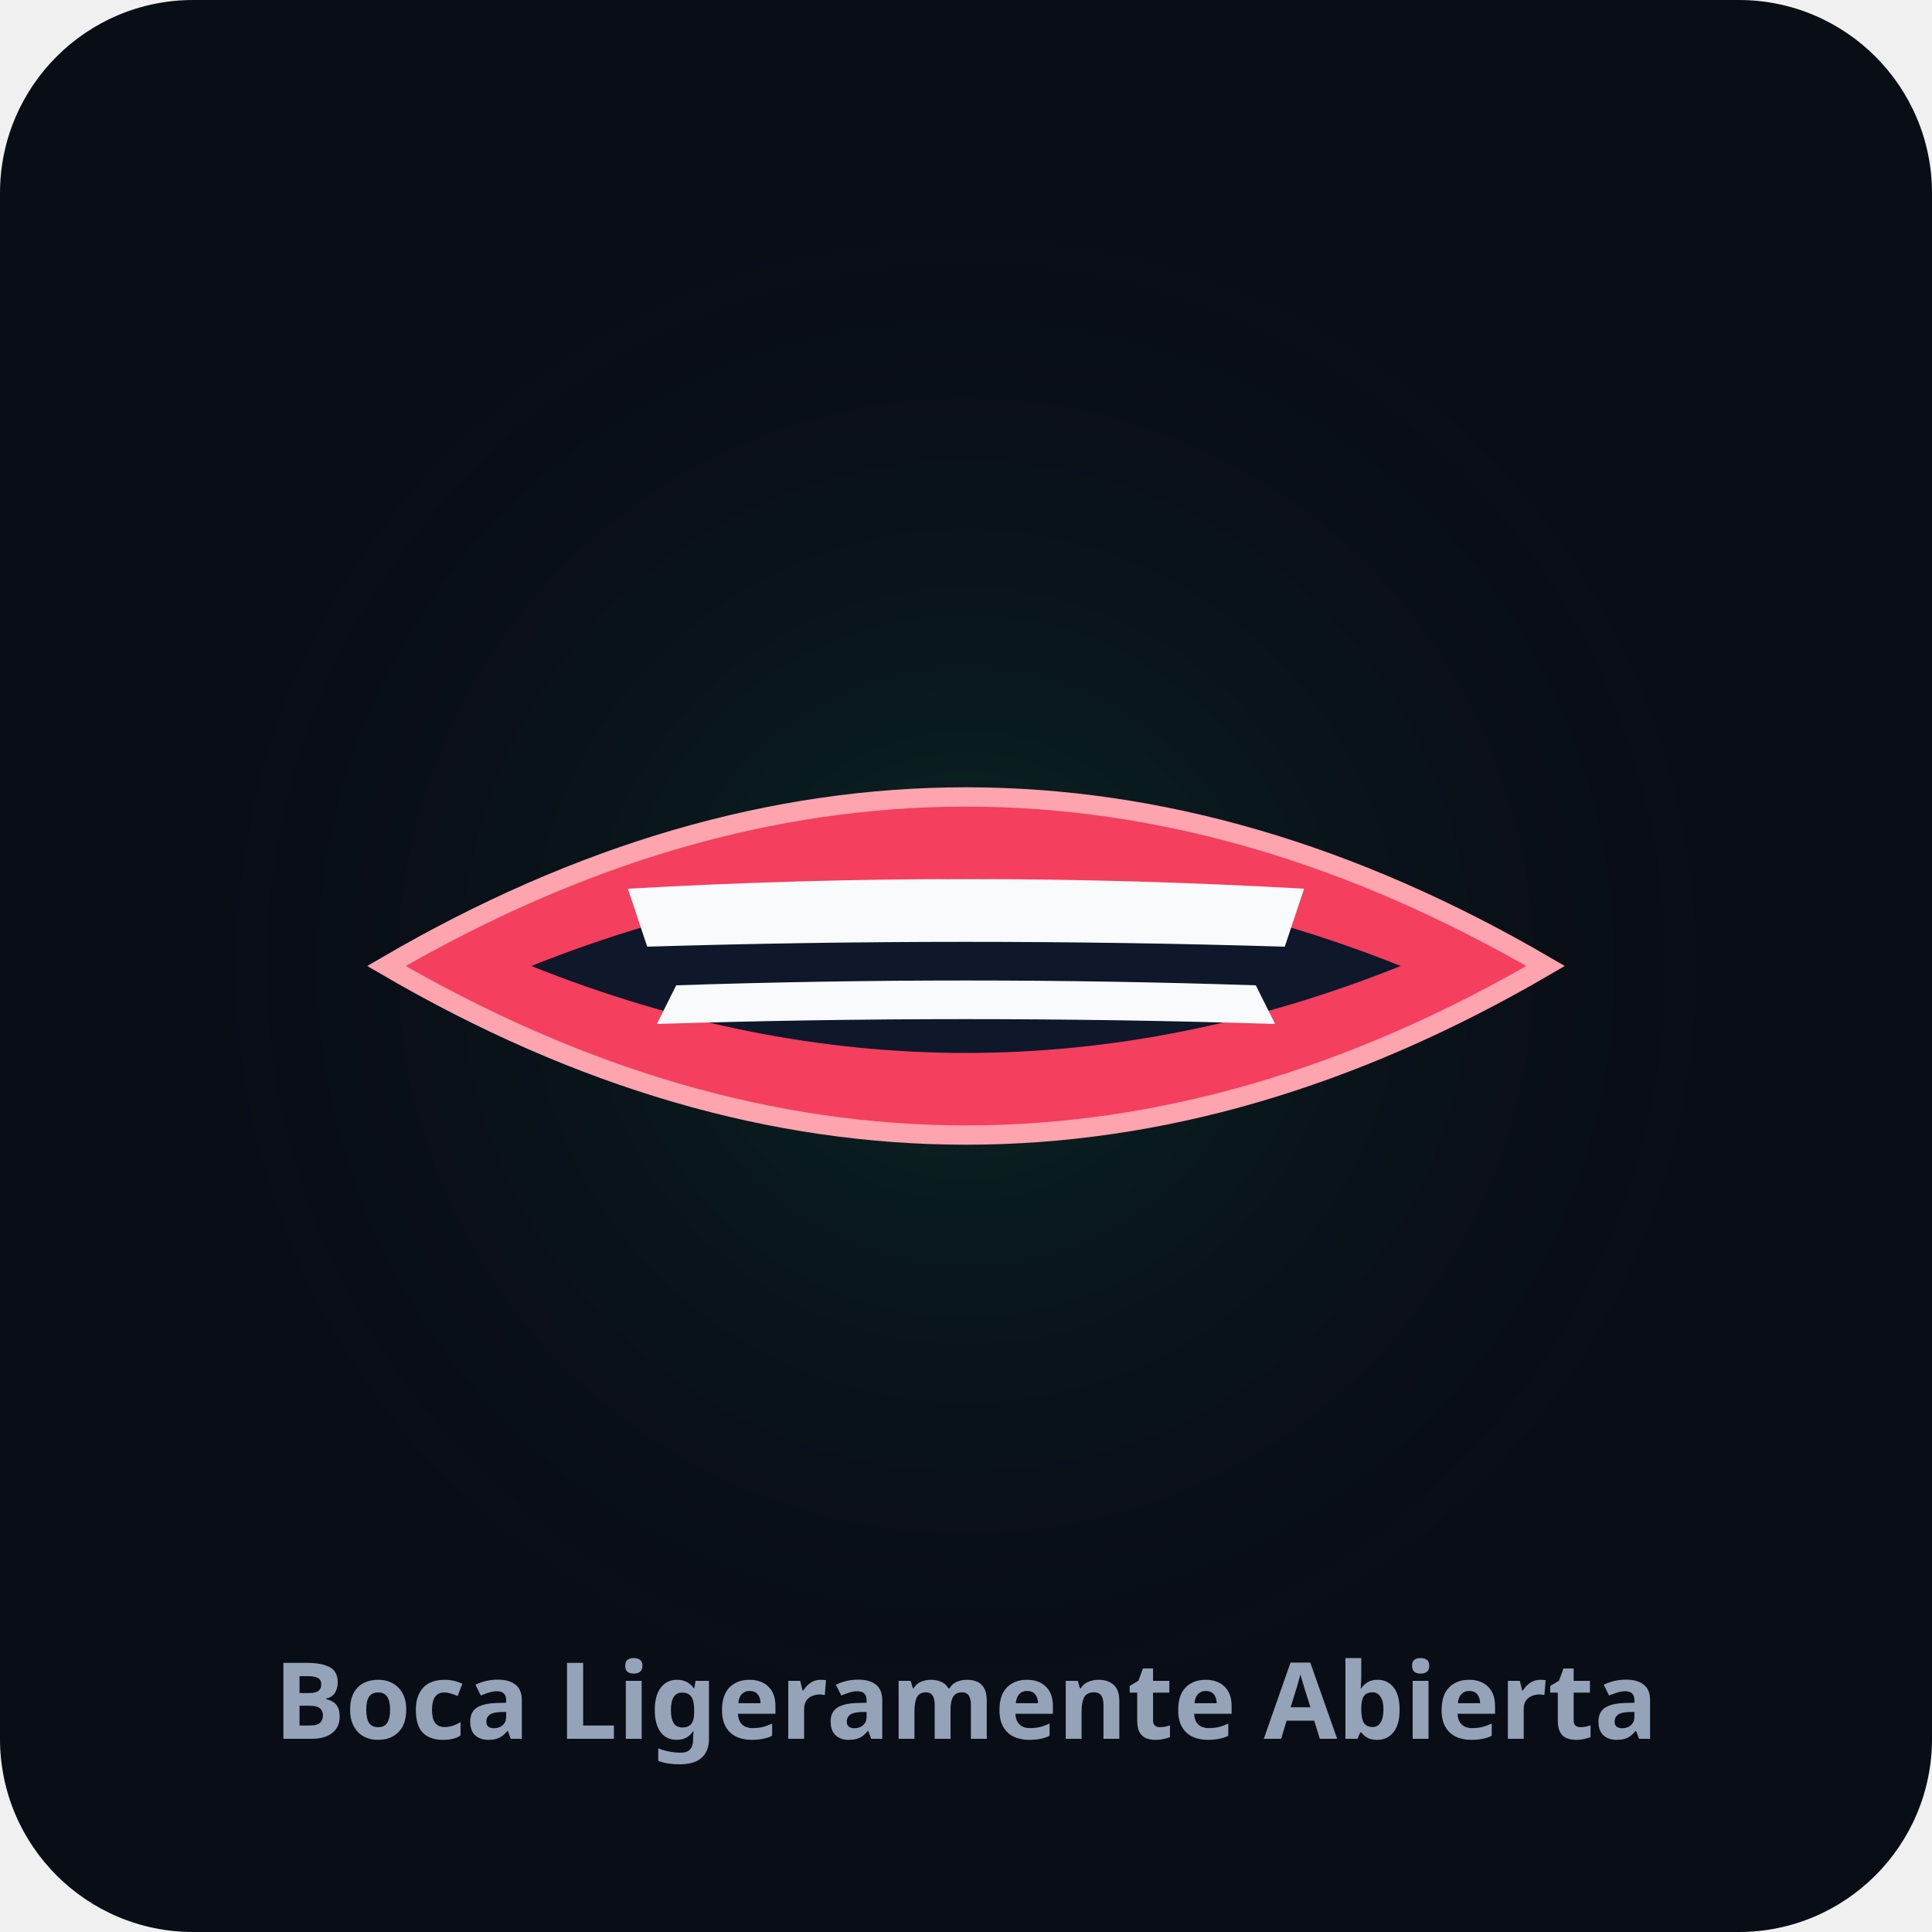
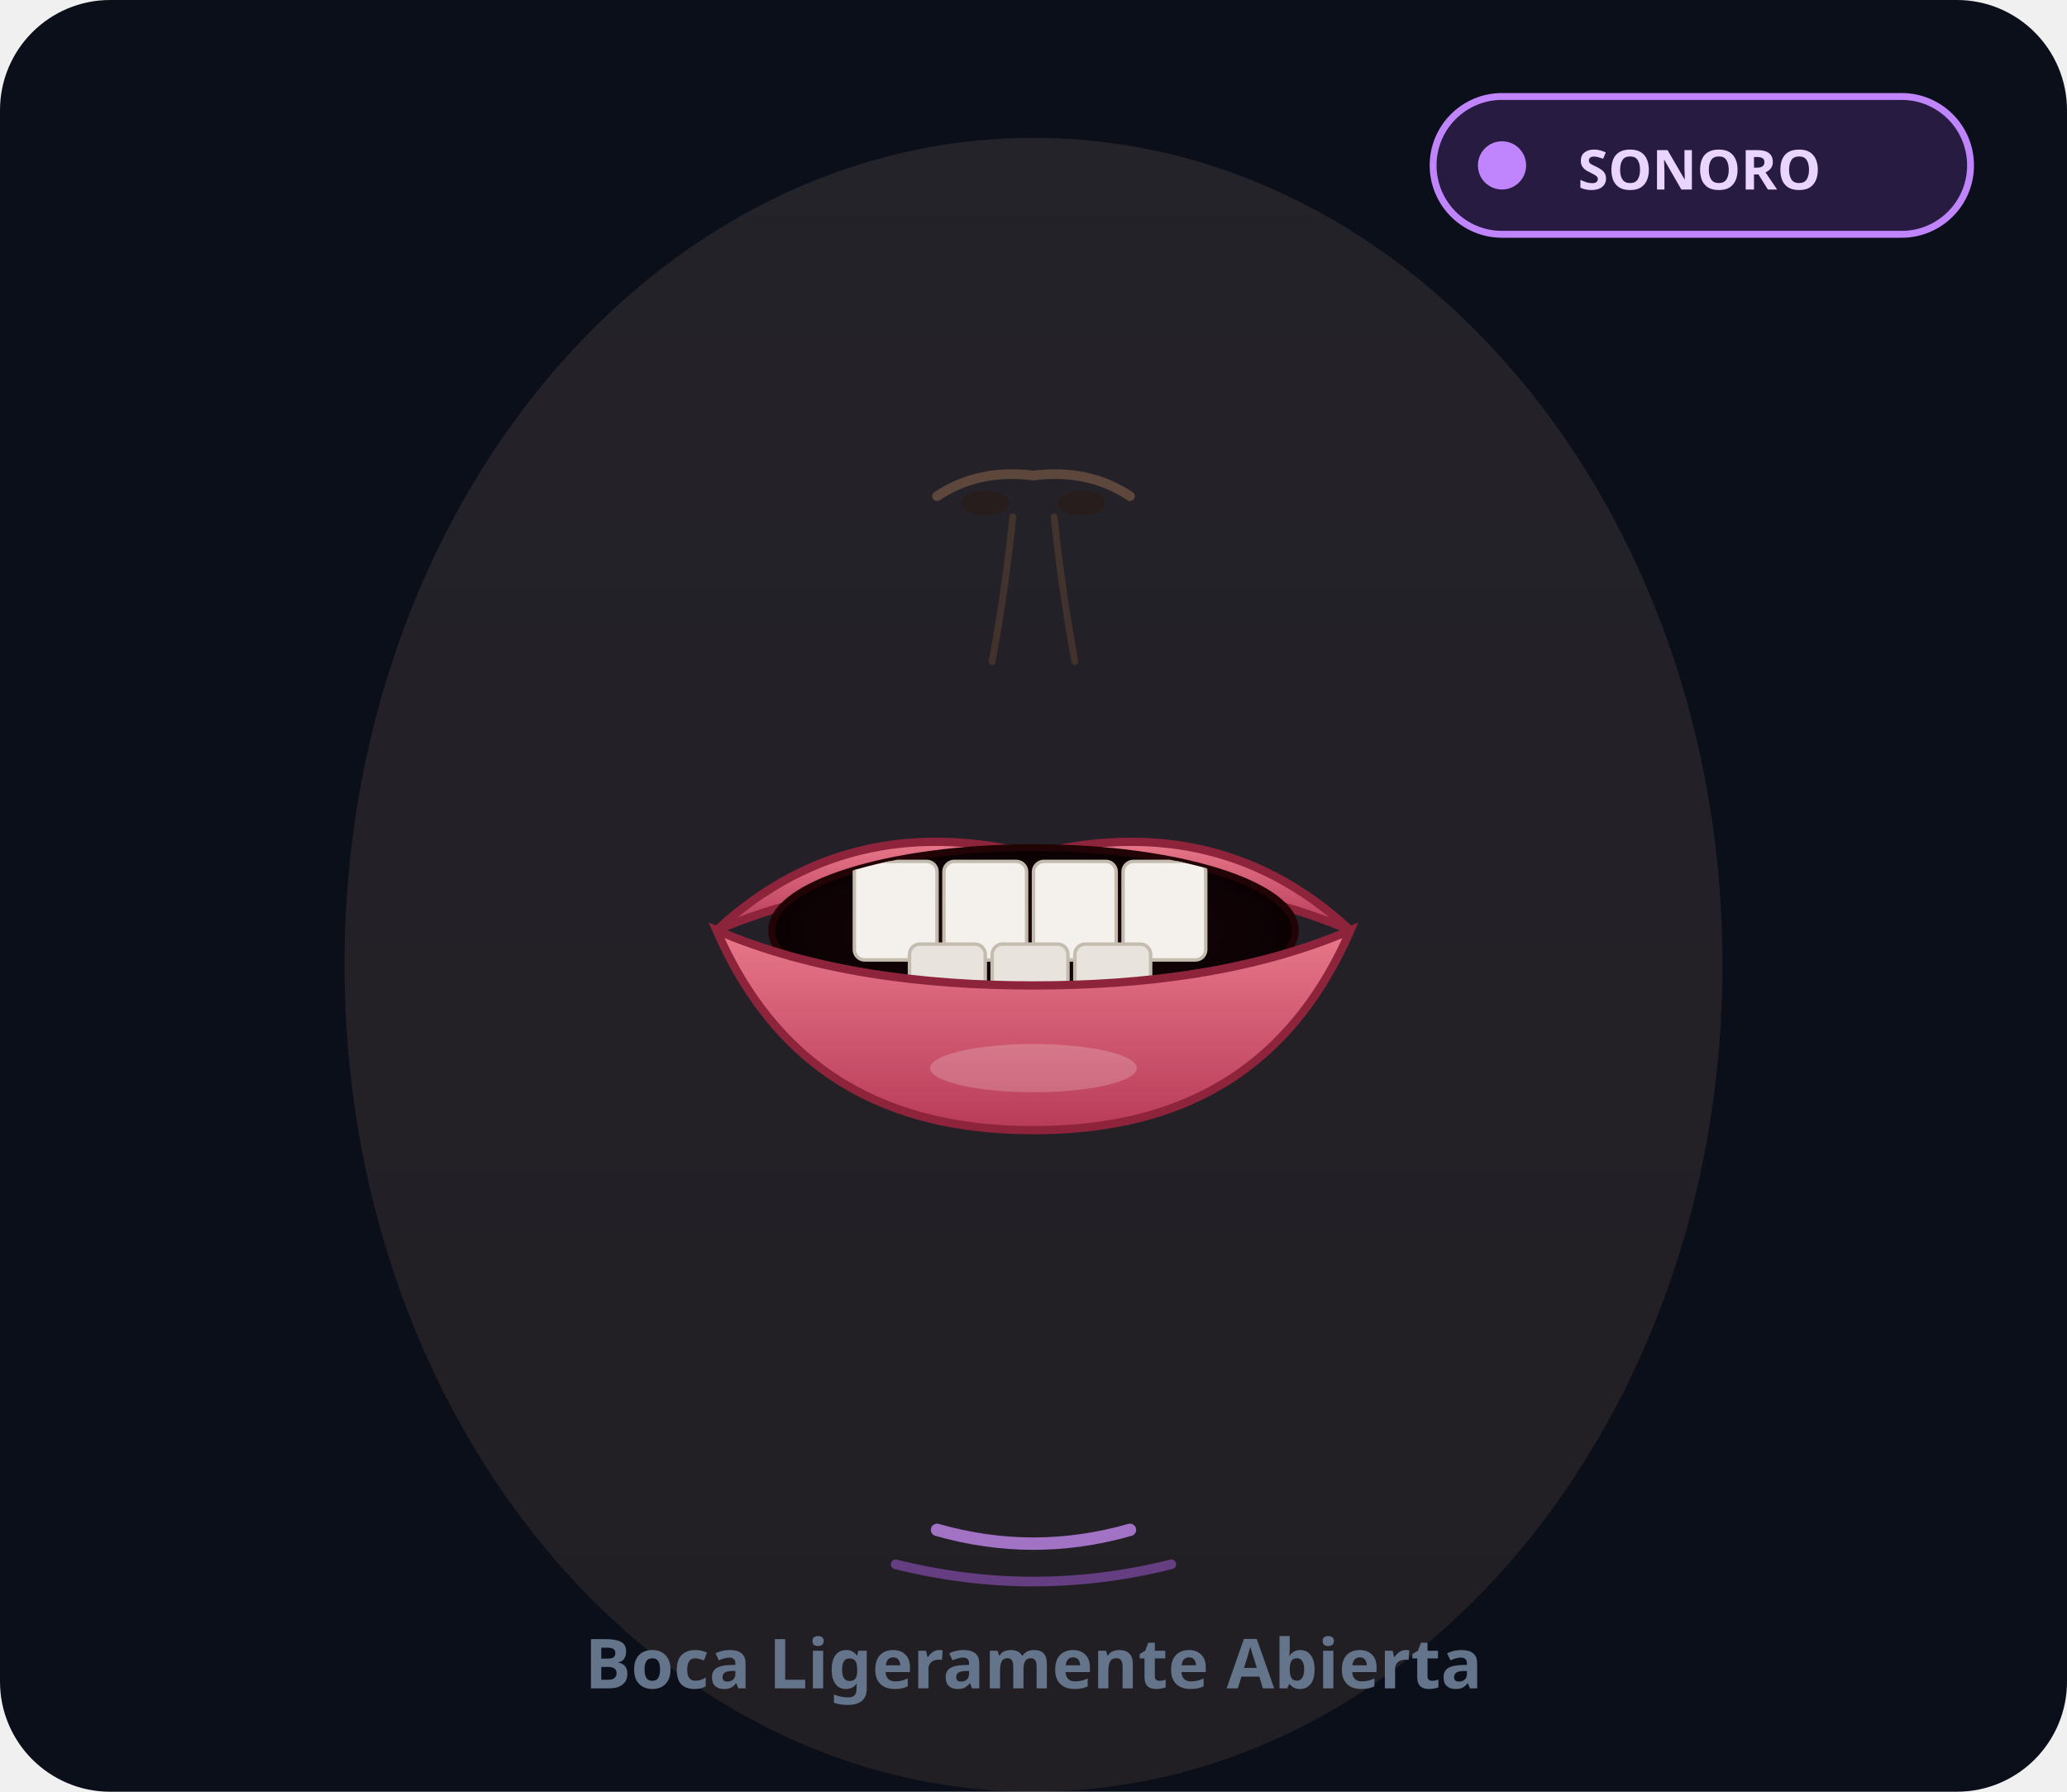
- <svg xmlns="http://www.w3.org/2000/svg" viewBox="0 0 200 200" width="100%" height="100%">
+ <svg xmlns="http://www.w3.org/2000/svg" viewBox="0 0 300 260" width="100%" height="100%">
  <defs>
-     <radialGradient id="bgGlow" cx="50%" cy="50%" r="50%">
-       <stop offset="0%" stop-color="#10B981" stop-opacity="0.15" />
-       <stop offset="100%" stop-color="#090D16" stop-opacity="0" />
+     <linearGradient id="skinG-nasal_nf" x1="0%" y1="0%" x2="0%" y2="100%">
+       <stop offset="0%" stop-color="#ddb89a" />
+       <stop offset="100%" stop-color="#c9956c" />
+     </linearGradient>
+     <linearGradient id="lipG-nasal_nf" x1="0%" y1="0%" x2="0%" y2="100%">
+       <stop offset="0%" stop-color="#e8788a" />
+       <stop offset="100%" stop-color="#b83b58" />
+     </linearGradient>
+     <radialGradient id="cavG-nasal_nf" cx="50%" cy="50%" r="50%">
+       <stop offset="0%" stop-color="#1e060a" />
+       <stop offset="100%" stop-color="#0a0103" />
    </radialGradient>
  </defs>
-   <rect width="200" height="200" rx="20" fill="#090D16" />
-   <circle cx="100" cy="100" r="85" fill="url(#bgGlow)" />
-   <path d="M 40 100 Q 100 65 160 100 Q 100 135 40 100 Z" fill="#F43F5E" stroke="#FDA4AF" stroke-width="2" />
-   <path d="M 55 100 Q 100 82 145 100 Q 100 118 55 100 Z" fill="#0F172A" />
-   <path d="M 65 92 Q 100 90 135 92 L 133 98 Q 100 97 67 98 Z" fill="#F8FAFC" />
-   <path d="M 68 106 Q 100 105 132 106 L 130 102 Q 100 101 70 102 Z" fill="#F8FAFC" />
-   <text x="100" y="180" fill="#94A3B8" font-family="system-ui, sans-serif" font-size="11" font-weight="bold" text-anchor="middle">Boca Ligeramente Abierta</text>
+   <rect width="300" height="260" rx="16" fill="#0b0f1a" />
+   <g transform="translate(208, 14)">
+     <rect width="78" height="20" rx="10" fill="#a855f7" fill-opacity="0.18" stroke="#c084fc" stroke-width="1" />
+     <circle cx="10" cy="10" r="3.5" fill="#c084fc">
+       <animate attributeName="opacity" values="0.4;1;0.4" dur="0.6s" repeatCount="indefinite" />
+     </circle>
+     <text x="21" y="13.5" fill="#e9d5ff" font-family="system-ui, sans-serif" font-size="8" font-weight="bold">SONORO</text>
+   </g>
+   <g opacity="0.8">
+     <path d="M 136 222 Q 150 226 164 222" fill="none" stroke="#c084fc" stroke-width="1.8" stroke-linecap="round">
+       <animate attributeName="opacity" values="0.35;1;0.35" dur="0.45s" repeatCount="indefinite" />
+     </path>
+     <path d="M 130 227 Q 150 232 170 227" fill="none" stroke="#a855f7" stroke-width="1.4" stroke-linecap="round" opacity="0.6">
+       <animate attributeName="opacity" values="0.7;0.2;0.7" dur="0.45s" repeatCount="indefinite" />
+     </path>
+   </g>
+   <ellipse cx="150" cy="140" rx="100" ry="120" fill="url(#skinG-nasal_nf)" opacity="0.12" />
+   <path d="M 136 72 Q 142 68 150 69 Q 158 68 164 72" fill="none" stroke="#966b4f" stroke-width="1.4" stroke-linecap="round" opacity="0.5" />
+   <ellipse cx="143" cy="73" rx="3.5" ry="1.8" fill="#2d170d" opacity="0.4" />
+   <ellipse cx="157" cy="73" rx="3.5" ry="1.8" fill="#2d170d" opacity="0.4" />
+   <path d="M 147 75 Q 146 85 144 96" stroke="#8b5a38" stroke-width="1" stroke-linecap="round" opacity="0.3" fill="none" />
+   <path d="M 153 75 Q 154 85 156 96" stroke="#8b5a38" stroke-width="1" stroke-linecap="round" opacity="0.3" fill="none" />
+   <path d="M 104 135 C 118 122, 134 120, 150 124 C 166 120, 182 122, 196 135 C 182 129, 166 127, 150 128 C 134 127, 118 129, 104 135 Z" fill="url(#lipG-nasal_nf)" stroke="#8e243c" stroke-width="1.2" />
+   <ellipse cx="150" cy="135" rx="38" ry="12" fill="url(#cavG-nasal_nf)" stroke="#220306" stroke-width="1" />
+   <clipPath id="clip-n-nasal_nf">
+     <ellipse cx="150" cy="135" rx="38" ry="12" />
+   </clipPath>
+   <g clip-path="url(#clip-n-nasal_nf)">
+     <rect x="124.0" y="125" width="12.0" height="14.3" rx="1.5" fill="#f4f0eb" stroke="#c4bcaf" stroke-width="0.5" />
+     <rect x="137.0" y="125" width="12.0" height="14.3" rx="1.5" fill="#f4f0eb" stroke="#c4bcaf" stroke-width="0.5" />
+     <rect x="150.0" y="125" width="12.0" height="14.3" rx="1.5" fill="#f4f0eb" stroke="#c4bcaf" stroke-width="0.5" />
+     <rect x="163.0" y="125" width="12.0" height="14.3" rx="1.5" fill="#f4f0eb" stroke="#c4bcaf" stroke-width="0.5" />
+     <rect x="132.0" y="137" width="11.0" height="10.2" rx="1.5" fill="#e8e3dc" stroke="#c4bcaf" stroke-width="0.5" />
+     <rect x="144.0" y="137" width="11.0" height="10.2" rx="1.5" fill="#e8e3dc" stroke="#c4bcaf" stroke-width="0.5" />
+     <rect x="156.0" y="137" width="11.0" height="10.2" rx="1.5" fill="#e8e3dc" stroke="#c4bcaf" stroke-width="0.5" />
+   </g>
+   <path d="M 104 135 C 118 141, 134 143, 150 143 C 166 143, 182 141, 196 135 C 186 158, 168 164, 150 164 C 132 164, 114 158, 104 135 Z" fill="url(#lipG-nasal_nf)" stroke="#8e243c" stroke-width="1.2" />
+   <ellipse cx="150" cy="155" rx="15" ry="3.5" fill="white" opacity="0.2" />
+   <text x="150" y="245" fill="#64748b" font-family="system-ui, sans-serif" font-size="10" font-weight="bold" text-anchor="middle">Boca Ligeramente Abierta</text>
</svg>
